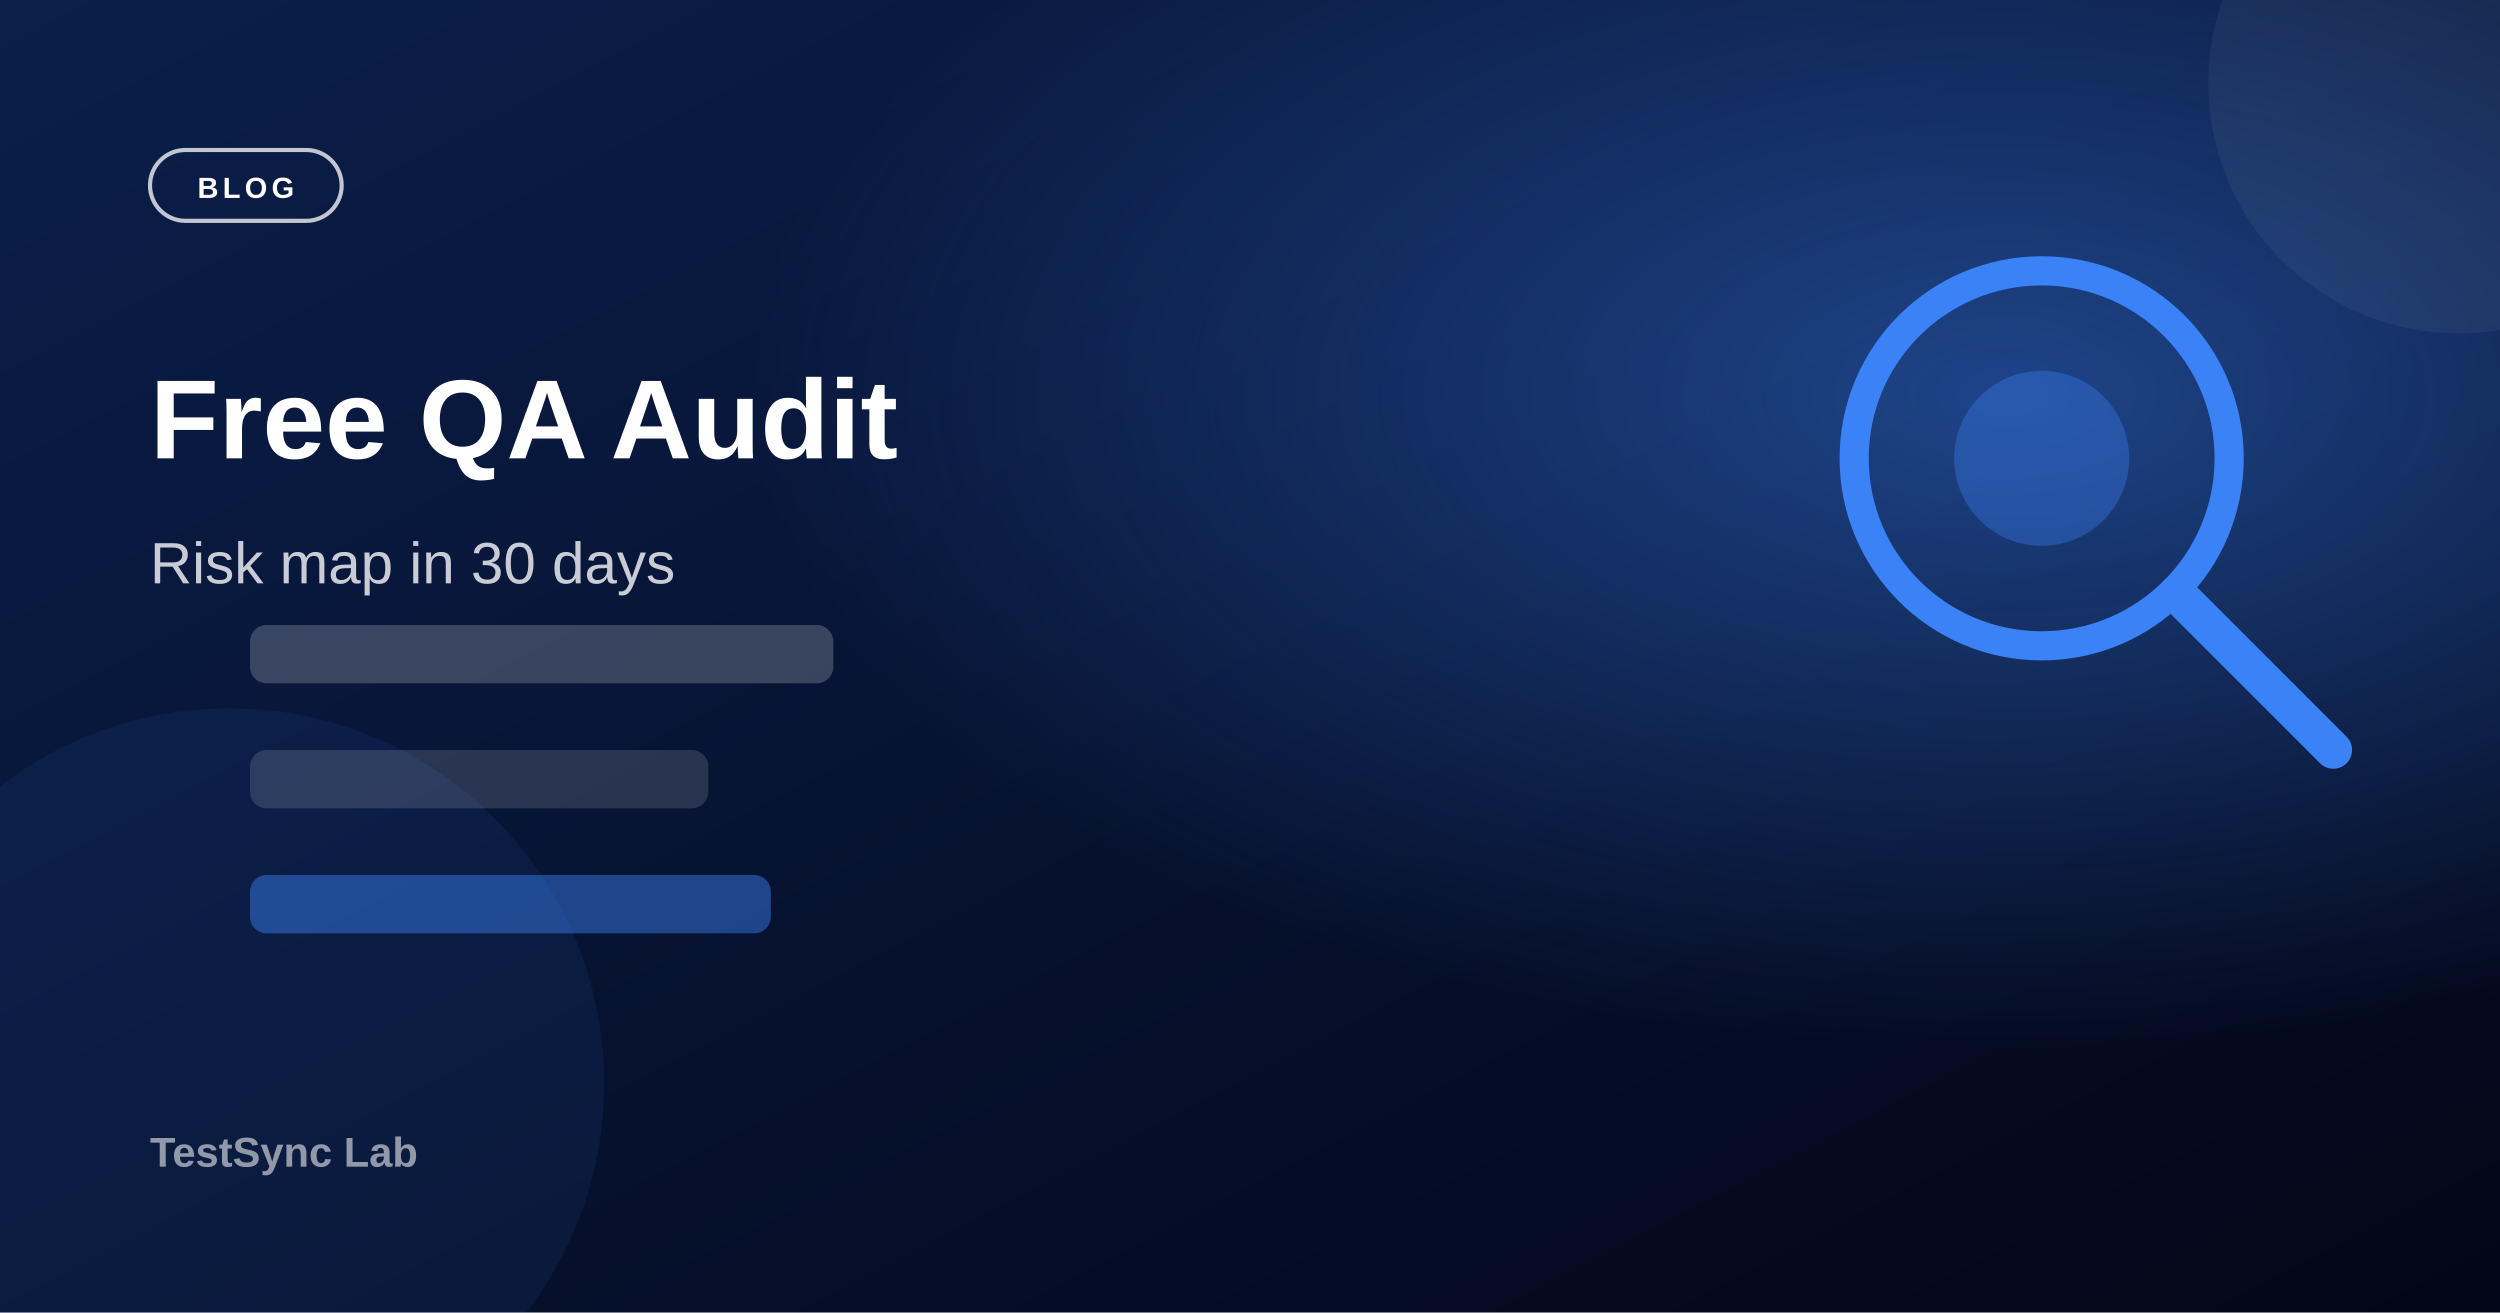
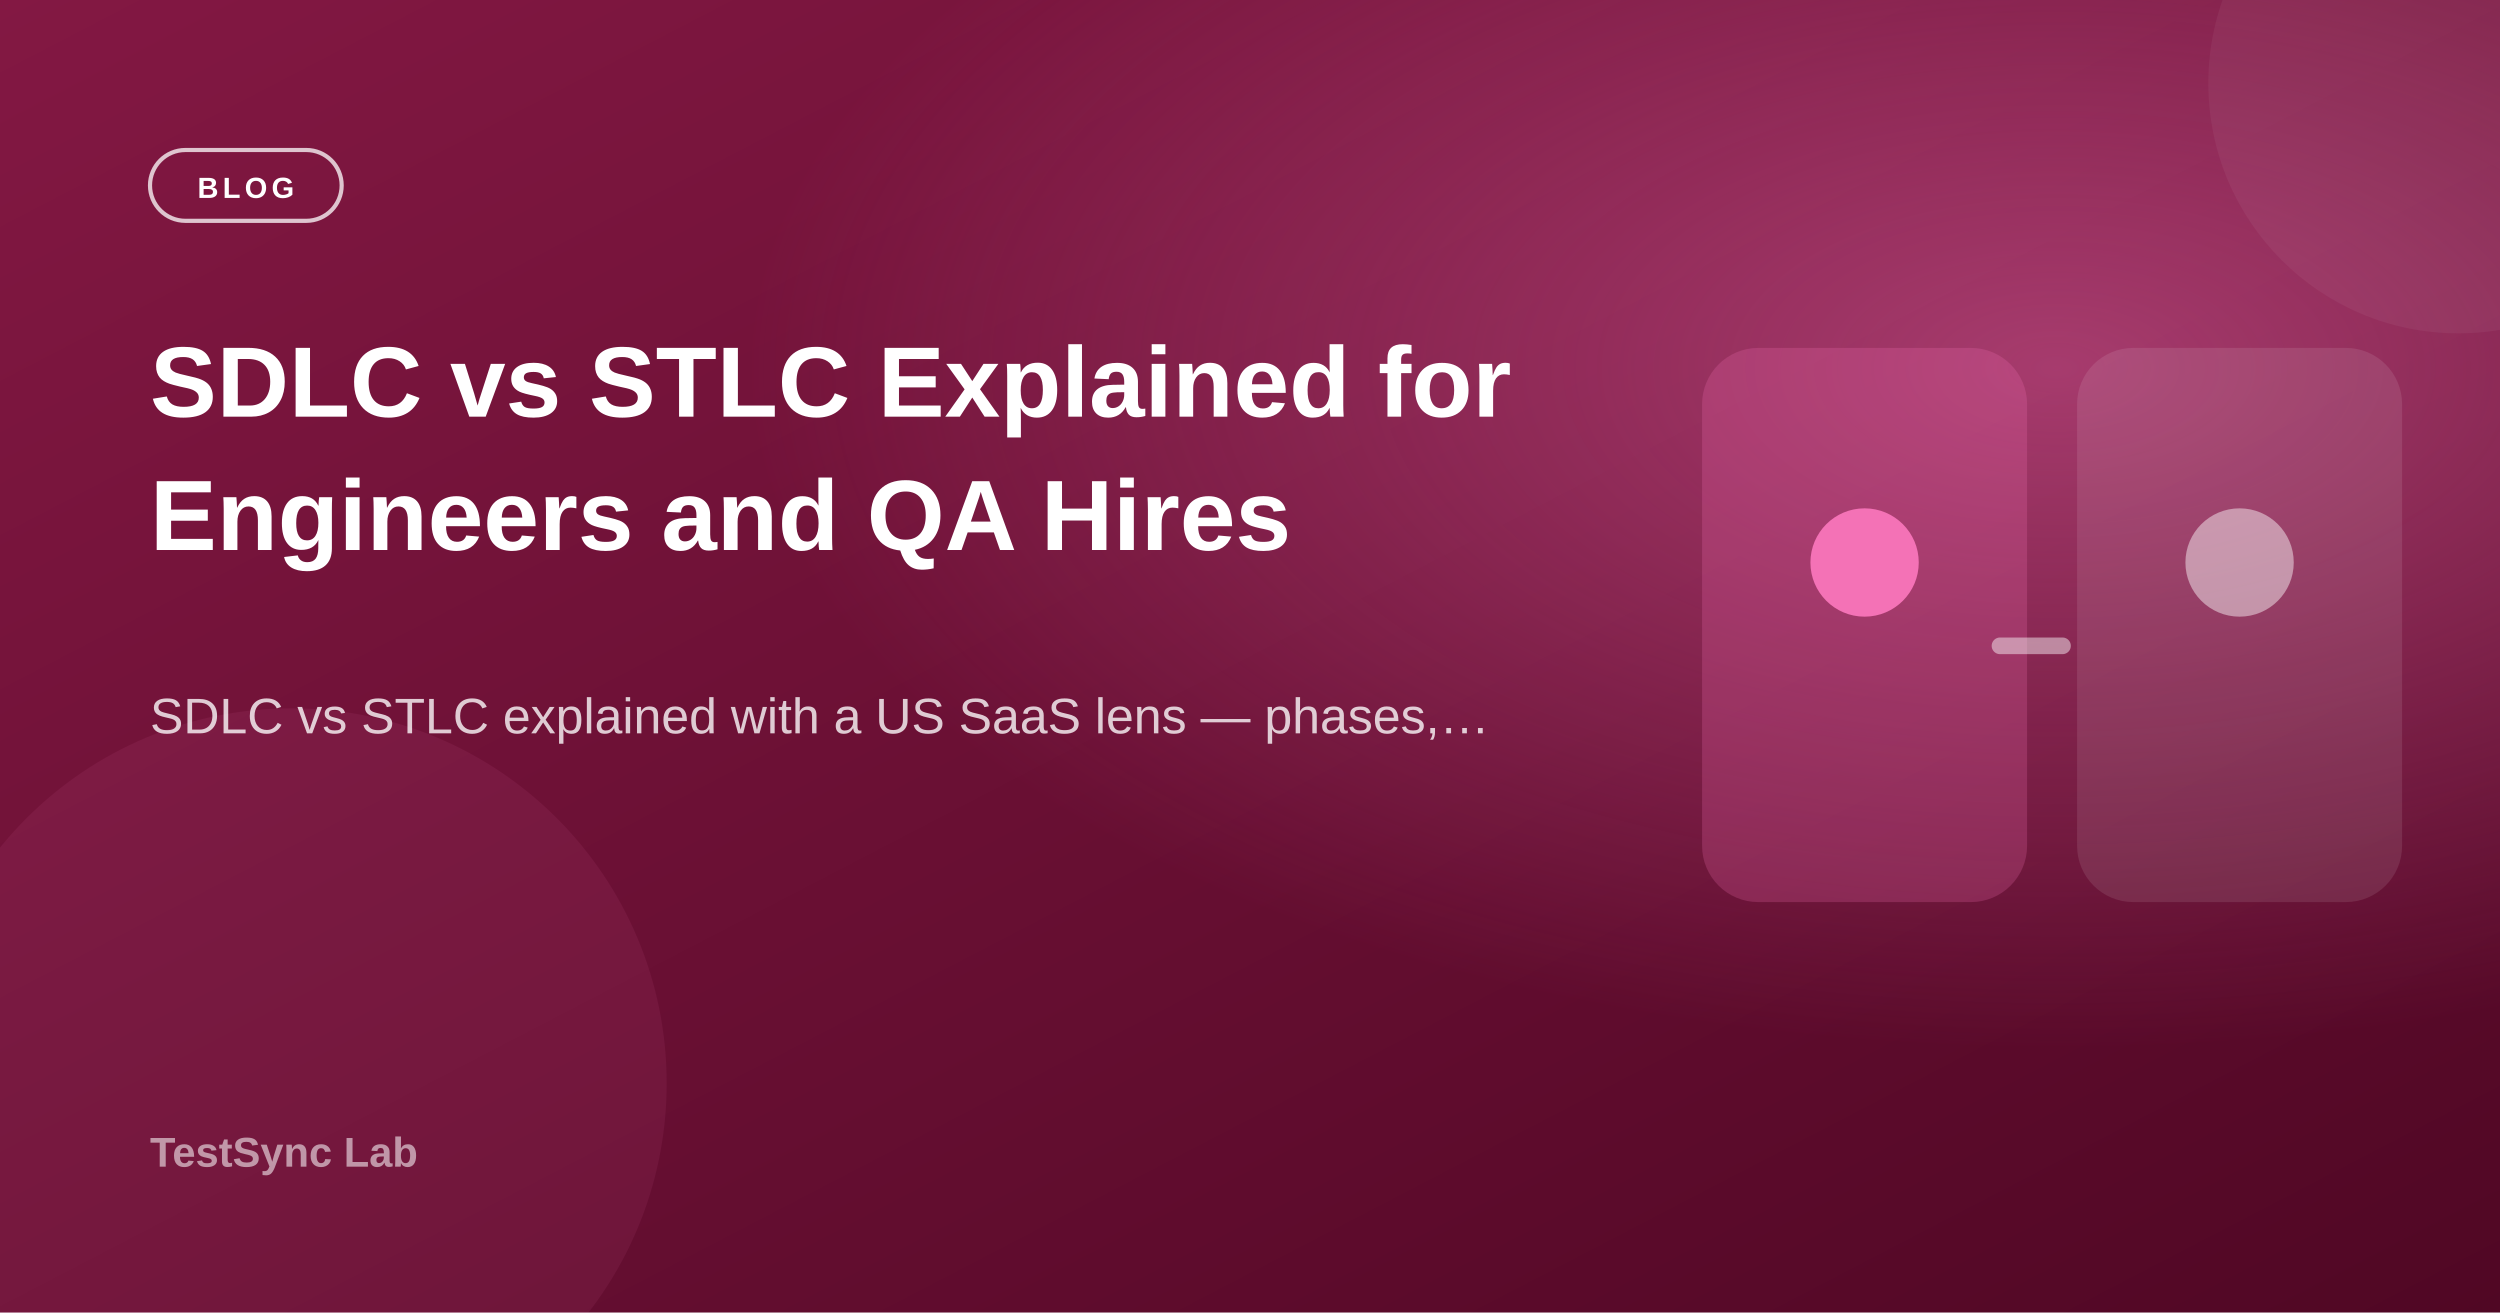
- <svg xmlns="http://www.w3.org/2000/svg" width="1200" height="630" viewBox="0 0 1200 630" role="img" aria-label="Free QA Audit">
+ <svg xmlns="http://www.w3.org/2000/svg" width="1200" height="630" viewBox="0 0 1200 630" role="img" aria-label="SDLC vs STLC Explained for Engineers and QA Hires">
  <defs>
    <linearGradient id="g" x1="0" y1="0" x2="1" y2="1">
-       <stop offset="0%" stop-color="#0B1F4B" />
-       <stop offset="100%" stop-color="#020617" />
+       <stop offset="0%" stop-color="#831843" />
+       <stop offset="100%" stop-color="#500724" />
    </linearGradient>
-     <radialGradient id="glow" cx="80%" cy="30%" r="50%">
-       <stop offset="0%" stop-color="#3B82F6" stop-opacity="0.45" />
-       <stop offset="100%" stop-color="#3B82F6" stop-opacity="0" />
+     <radialGradient id="glow" cx="82%" cy="28%" r="52%">
+       <stop offset="0%" stop-color="#F472B6" stop-opacity="0.45" />
+       <stop offset="100%" stop-color="#F472B6" stop-opacity="0" />
    </radialGradient>
  </defs>
  <rect width="1200" height="630" fill="url(#g)" />
  <rect width="1200" height="630" fill="url(#glow)" />
-   <circle cx="110" cy="520" r="180" fill="#3B82F6" opacity="0.08" />
+   <circle cx="140" cy="520" r="180" fill="#F472B6" opacity="0.08" />
  <circle cx="1180" cy="40" r="120" fill="#fff" opacity="0.05" />
  <rect x="72" y="72" width="92" height="34" rx="17" fill="none" stroke="#fff" stroke-width="2" opacity="0.75" />
  <text x="118" y="95" text-anchor="middle" fill="#fff" font-family="Arial, Helvetica, sans-serif" font-size="14" font-weight="700" letter-spacing="2">BLOG</text>
-   <text x="72" y="220" fill="#fff" font-family="Arial, Helvetica, sans-serif" font-size="54" font-weight="800">Free QA Audit</text>
-   <text x="72" y="280" fill="#fff" font-family="Arial, Helvetica, sans-serif" font-size="28" font-weight="500" opacity="0.78">Risk map in 30 days</text>
+   <text x="72" y="200" fill="#fff" font-family="Arial, Helvetica, sans-serif" font-size="48" font-weight="800">SDLC vs STLC Explained for</text>
+   <text x="72" y="264" fill="#fff" font-family="Arial, Helvetica, sans-serif" font-size="48" font-weight="800">Engineers and QA Hires</text>
+   <text x="72" y="352" fill="#fff" font-family="Arial, Helvetica, sans-serif" font-size="24" font-weight="500" opacity="0.78">SDLC vs STLC explained with a US SaaS lens — phases,…</text>
  <text x="72" y="560" fill="#fff" font-family="Arial, Helvetica, sans-serif" font-size="20" font-weight="600" opacity="0.55">TestSync Lab</text>
-   <circle cx="980" cy="220" r="90" fill="none" stroke="#3B82F6" stroke-width="14" />
-   <circle cx="980" cy="220" r="42" fill="#3B82F6" opacity="0.35" />
-   <path d="M1045 285 L1120 360" stroke="#3B82F6" stroke-width="18" stroke-linecap="round" />
-   <rect x="120" y="300" width="280" height="28" rx="8" fill="#fff" opacity="0.2" />
-   <rect x="120" y="360" width="220" height="28" rx="8" fill="#fff" opacity="0.14" />
-   <rect x="120" y="420" width="250" height="28" rx="8" fill="#3B82F6" opacity="0.45" />
+   <rect x="820" y="170" width="150" height="260" rx="24" fill="#F472B6" opacity="0.22" stroke="#F472B6" stroke-width="6" />
+   <rect x="1000" y="170" width="150" height="260" rx="24" fill="#fff" opacity="0.10" stroke="#fff" stroke-width="6" />
+   <circle cx="895" cy="270" r="26" fill="#F472B6" />
+   <circle cx="1075" cy="270" r="26" fill="#fff" opacity="0.45" />
+   <path d="M960 310 H990" stroke="#fff" stroke-width="8" stroke-linecap="round" opacity="0.45" />
</svg>
